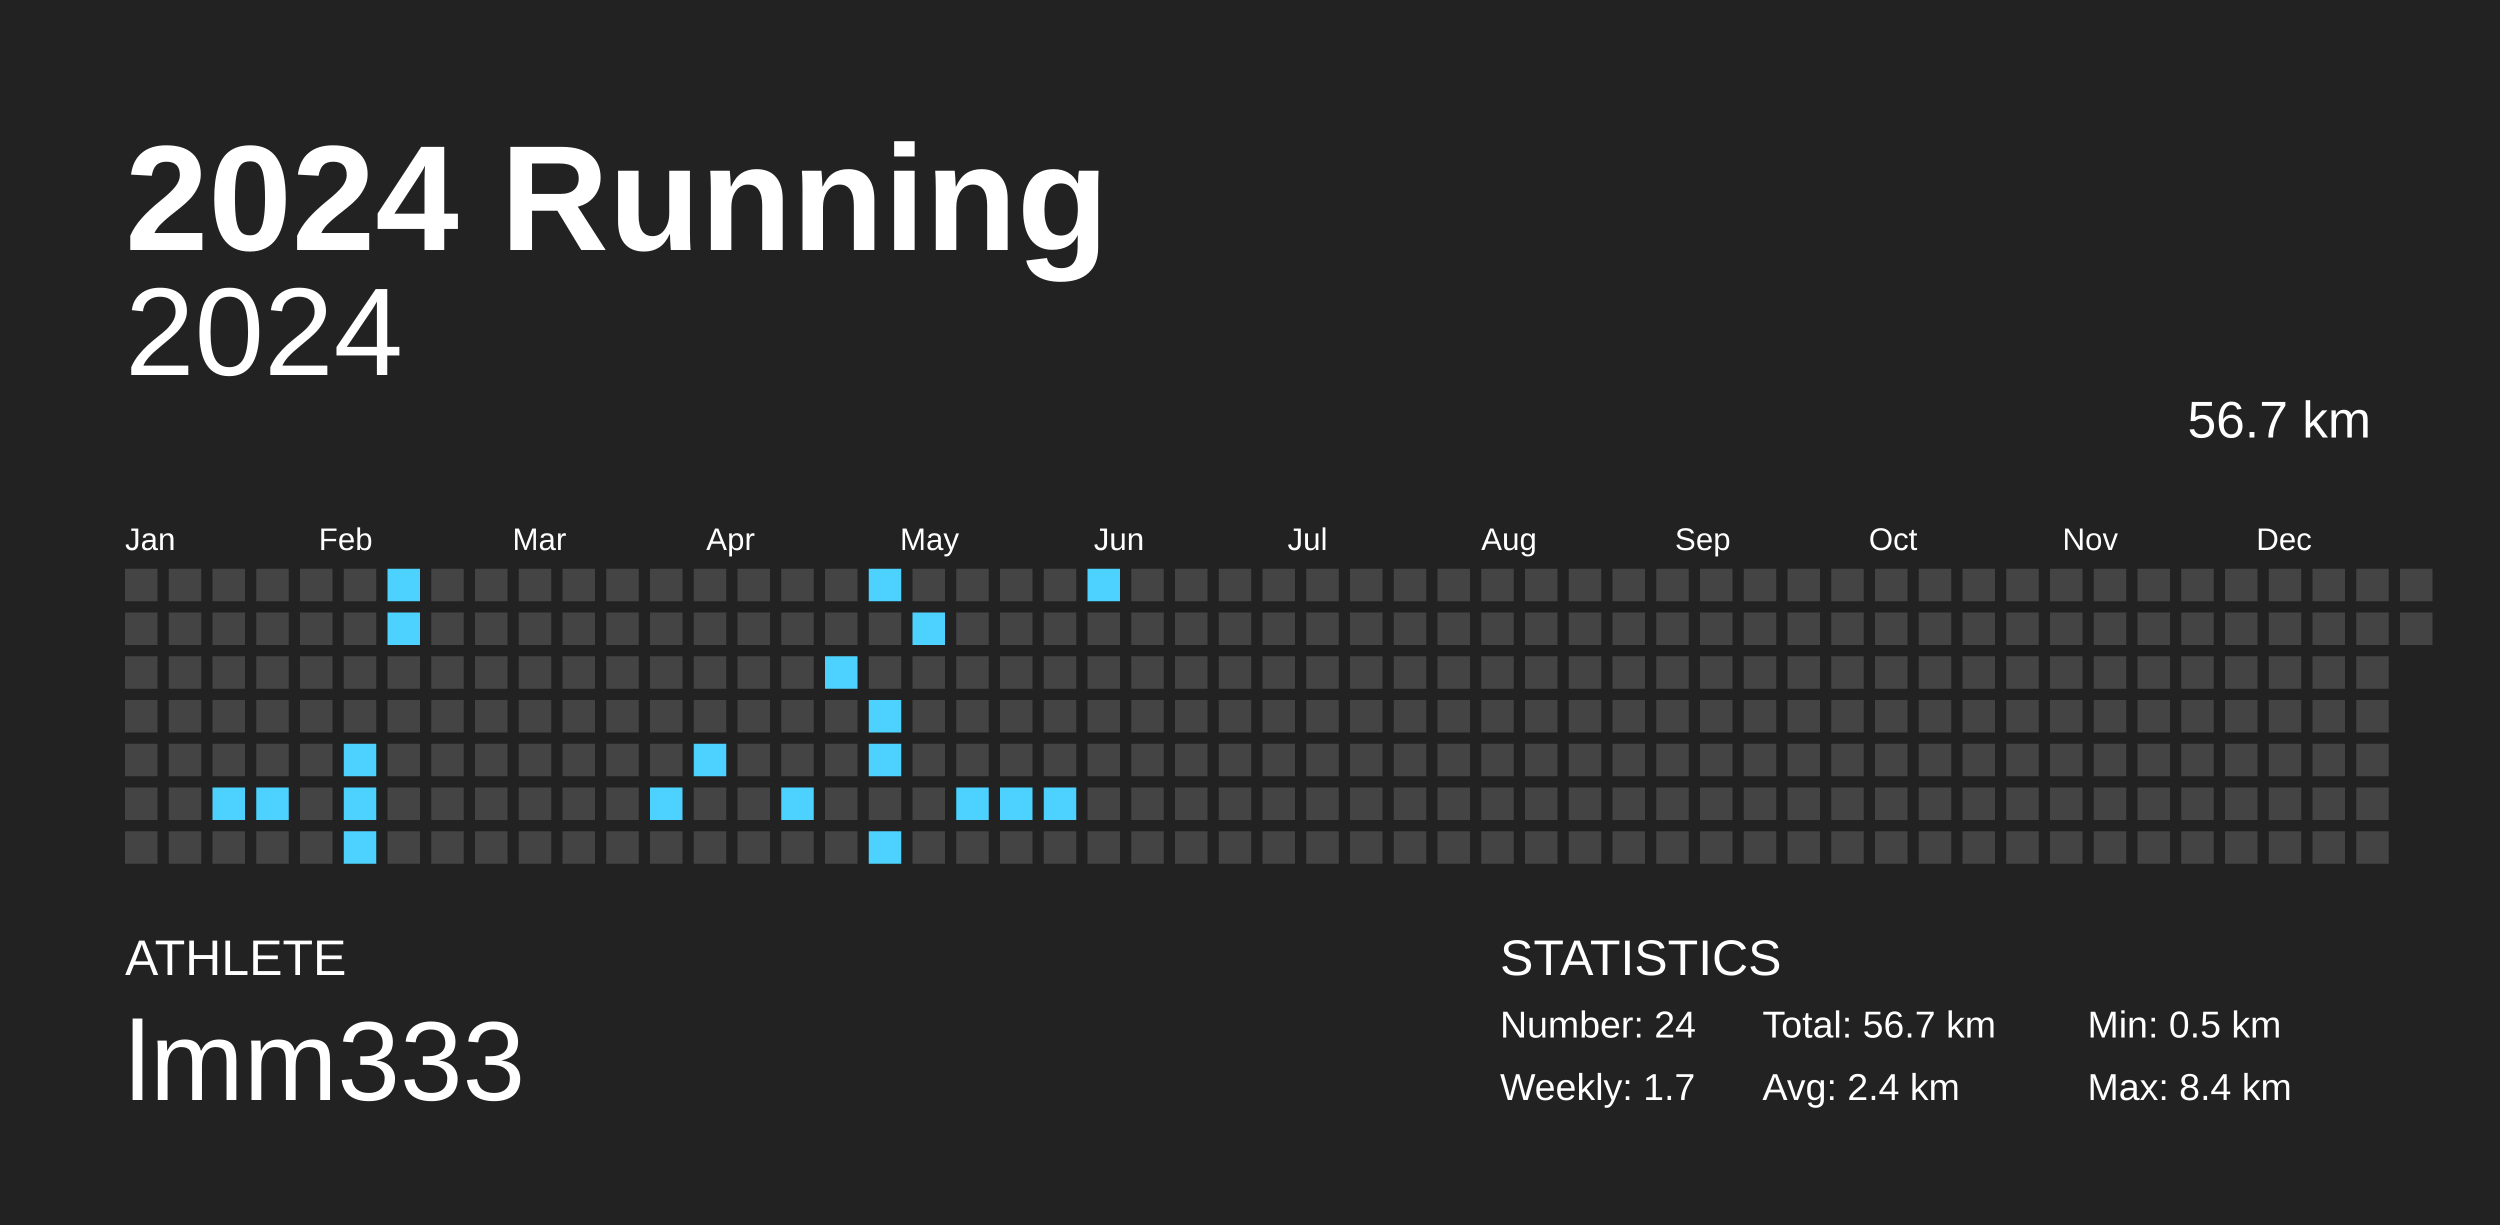
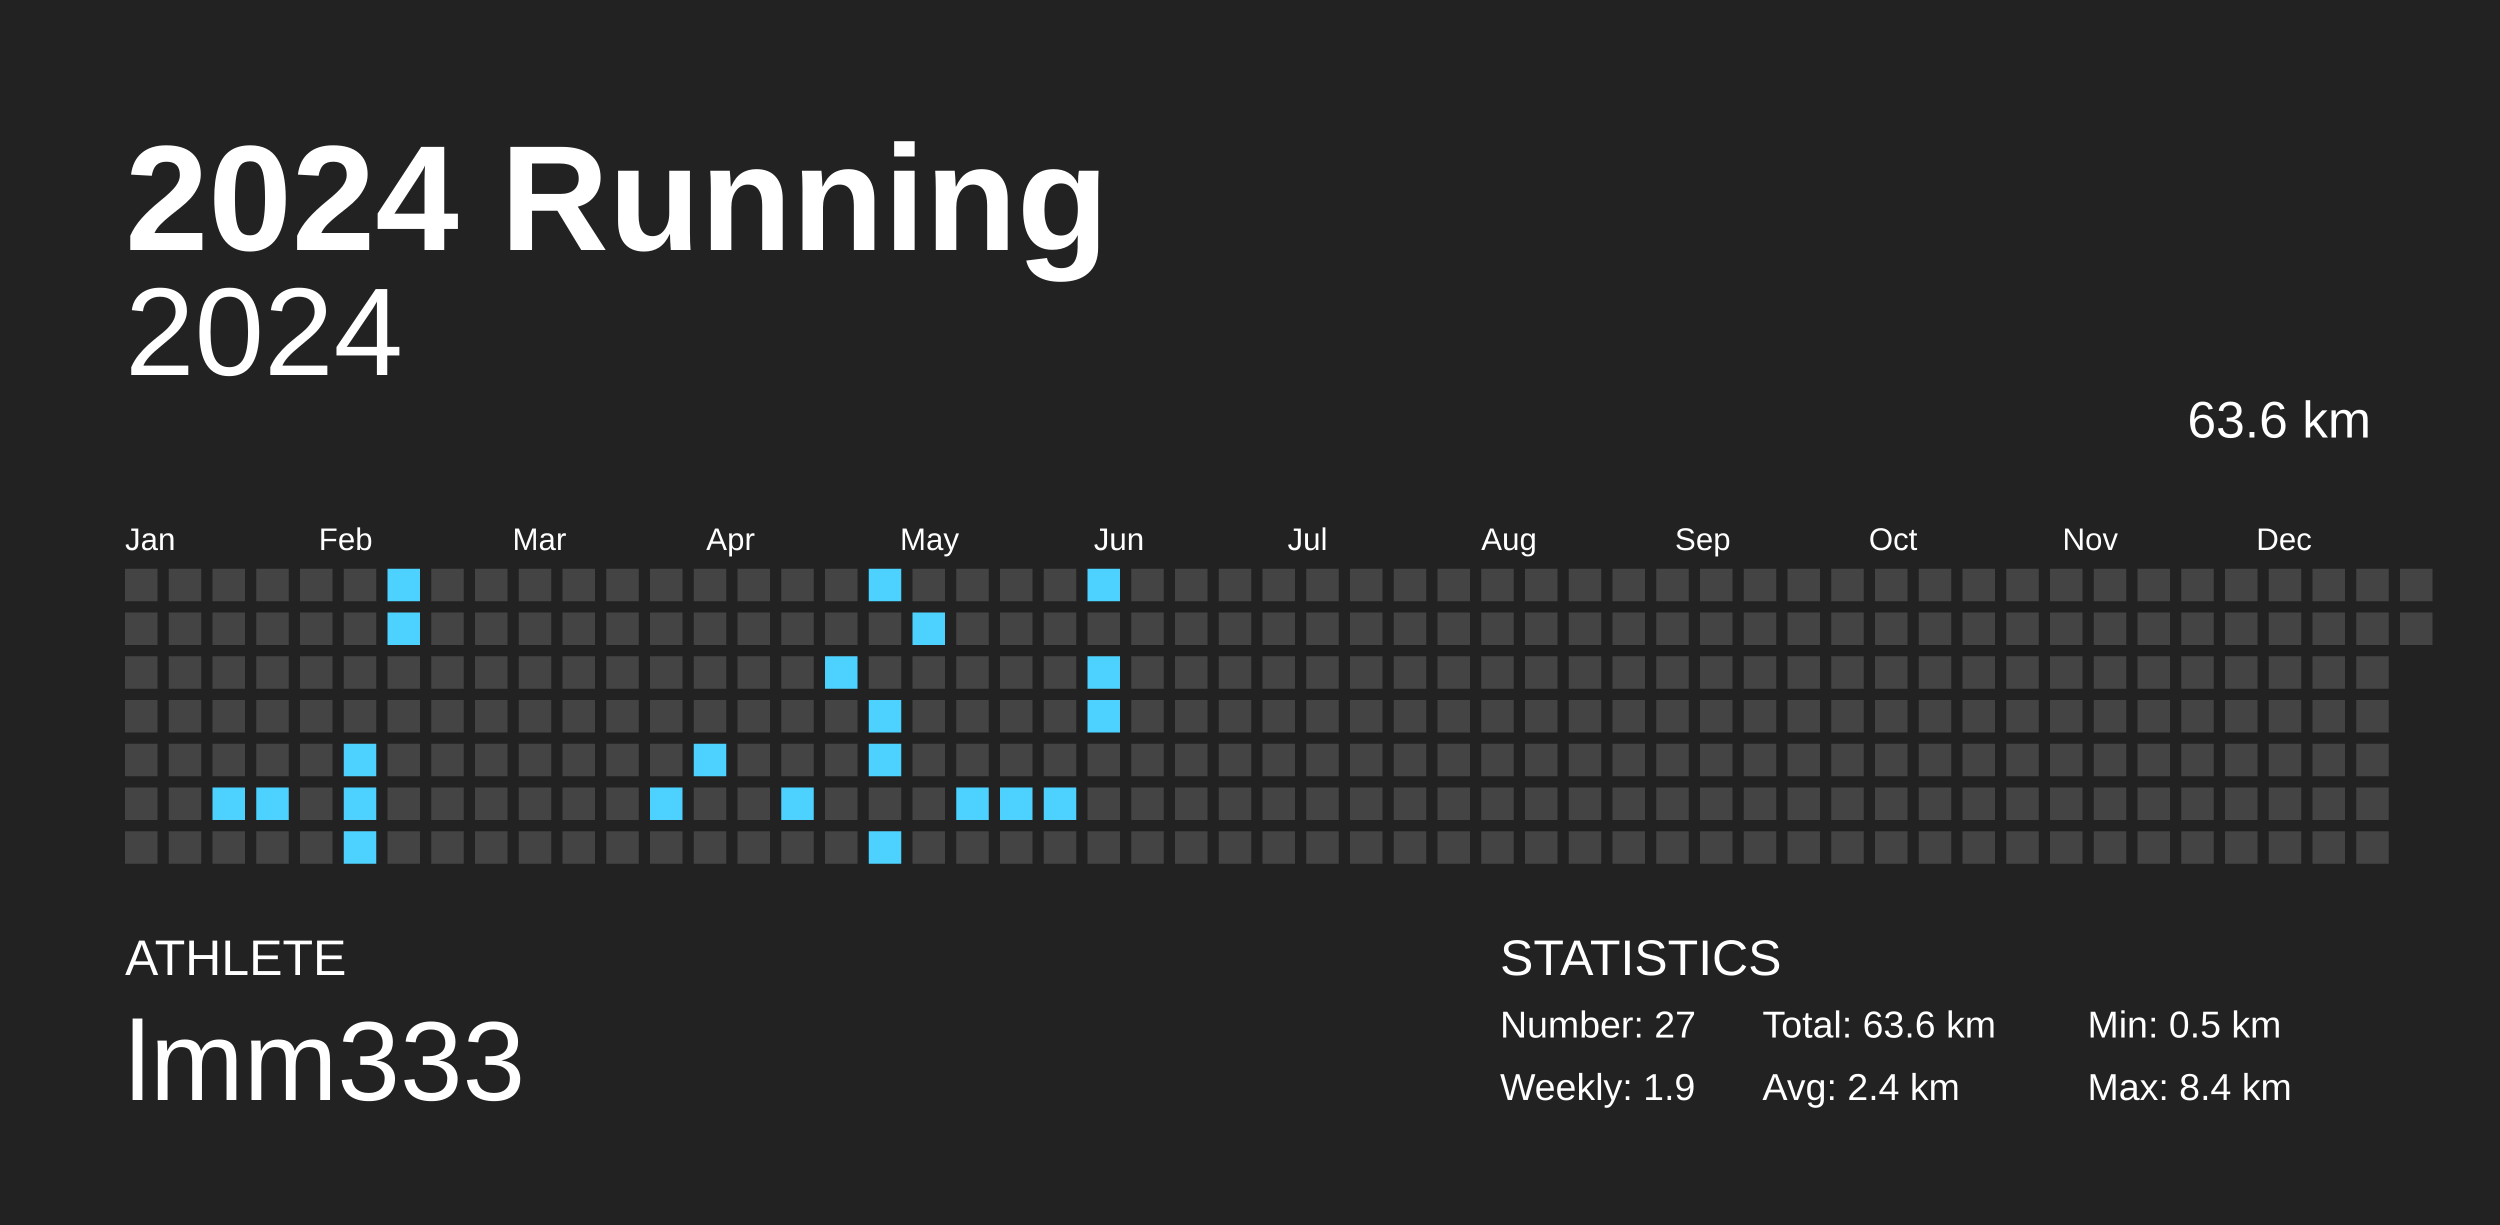
<svg xmlns="http://www.w3.org/2000/svg" baseProfile="full" height="98mm" version="1.1" viewBox="0,0,200,98" width="200mm">
  <defs />
  <rect fill="#222222" height="98" width="200" x="0" y="0" />
  <text fill="#FFFFFF" style="font-size:12px; font-family:Arial; font-weight:bold;" x="10" y="20">2024 Running</text>
  <text fill="#FFFFFF" style="font-size:4px; font-family:Arial" x="10" y="78">ATHLETE</text>
  <text fill="#FFFFFF" style="font-size:9px; font-family:Arial" x="10" y="88">lmm333</text>
  <text fill="#FFFFFF" style="font-size:4px; font-family:Arial" x="120" y="78">STATISTICS</text>
-   <text fill="#FFFFFF" style="font-size:3px; font-family:Arial" x="120" y="83">Number: 24</text>
-   <text fill="#FFFFFF" style="font-size:3px; font-family:Arial" x="120" y="88">Weekly: 1.7</text>
-   <text fill="#FFFFFF" style="font-size:3px; font-family:Arial" x="141" y="83">Total: 56.7 km</text>
+   <text fill="#FFFFFF" style="font-size:3px; font-family:Arial" x="120" y="83">Number: 27</text>
+   <text fill="#FFFFFF" style="font-size:3px; font-family:Arial" x="120" y="88">Weekly: 1.9</text>
+   <text fill="#FFFFFF" style="font-size:3px; font-family:Arial" x="141" y="83">Total: 63.6 km</text>
  <text fill="#FFFFFF" style="font-size:3px; font-family:Arial" x="141" y="88">Avg: 2.4 km</text>
  <text fill="#FFFFFF" style="font-size:3px; font-family:Arial" x="167" y="83">Min: 0.5 km</text>
  <text fill="#FFFFFF" style="font-size:3px; font-family:Arial" x="167" y="88">Max: 8.4 km</text>
  <text alignment-baseline="hanging" fill="#FFFFFF" style="font-size:10.0px; font-family:Arial;" x="10" y="30">2024</text>
-   <text alignment-baseline="hanging" fill="#FFFFFF" style="font-size:4.125px; font-family:Arial;" x="175" y="35">56.7 km</text>
+   <text alignment-baseline="hanging" fill="#FFFFFF" style="font-size:4.125px; font-family:Arial;" x="175" y="35">63.6 km</text>
  <text fill="#FFFFFF" style="font-size:2.5px; font-family:Arial" x="10.0" y="44">Jan</text>
  <text fill="#FFFFFF" style="font-size:2.5px; font-family:Arial" x="25.5" y="44">Feb</text>
  <text fill="#FFFFFF" style="font-size:2.5px; font-family:Arial" x="41.0" y="44">Mar</text>
  <text fill="#FFFFFF" style="font-size:2.5px; font-family:Arial" x="56.5" y="44">Apr</text>
  <text fill="#FFFFFF" style="font-size:2.5px; font-family:Arial" x="72.0" y="44">May</text>
  <text fill="#FFFFFF" style="font-size:2.5px; font-family:Arial" x="87.5" y="44">Jun</text>
  <text fill="#FFFFFF" style="font-size:2.5px; font-family:Arial" x="103.0" y="44">Jul</text>
  <text fill="#FFFFFF" style="font-size:2.5px; font-family:Arial" x="118.5" y="44">Aug</text>
  <text fill="#FFFFFF" style="font-size:2.5px; font-family:Arial" x="134.0" y="44">Sep</text>
  <text fill="#FFFFFF" style="font-size:2.5px; font-family:Arial" x="149.5" y="44">Oct</text>
  <text fill="#FFFFFF" style="font-size:2.5px; font-family:Arial" x="165.0" y="44">Nov</text>
  <text fill="#FFFFFF" style="font-size:2.5px; font-family:Arial" x="180.5" y="44">Dec</text>
  <rect fill="#444444" height="2.6" width="2.6" x="10.0" y="45.5" />
  <rect fill="#444444" height="2.6" width="2.6" x="10.0" y="49.0" />
  <rect fill="#444444" height="2.6" width="2.6" x="10.0" y="52.5" />
  <rect fill="#444444" height="2.6" width="2.6" x="10.0" y="56.0" />
  <rect fill="#444444" height="2.6" width="2.6" x="10.0" y="59.5" />
  <rect fill="#444444" height="2.6" width="2.6" x="10.0" y="63.0" />
  <rect fill="#444444" height="2.6" width="2.6" x="10.0" y="66.5" />
  <rect fill="#444444" height="2.6" width="2.6" x="13.5" y="45.5" />
  <rect fill="#444444" height="2.6" width="2.6" x="13.5" y="49.0" />
  <rect fill="#444444" height="2.6" width="2.6" x="13.5" y="52.5" />
  <rect fill="#444444" height="2.6" width="2.6" x="13.5" y="56.0" />
  <rect fill="#444444" height="2.6" width="2.6" x="13.5" y="59.5" />
  <rect fill="#444444" height="2.6" width="2.6" x="13.5" y="63.0" />
  <rect fill="#444444" height="2.6" width="2.6" x="13.5" y="66.5" />
  <rect fill="#444444" height="2.6" width="2.6" x="17.0" y="45.5" />
  <rect fill="#444444" height="2.6" width="2.6" x="17.0" y="49.0" />
  <rect fill="#444444" height="2.6" width="2.6" x="17.0" y="52.5" />
  <rect fill="#444444" height="2.6" width="2.6" x="17.0" y="56.0" />
  <rect fill="#444444" height="2.6" width="2.6" x="17.0" y="59.5" />
  <rect fill="#4dd2ff" height="2.6" width="2.6" x="17.0" y="63.0" />
  <rect fill="#444444" height="2.6" width="2.6" x="17.0" y="66.5" />
  <rect fill="#444444" height="2.6" width="2.6" x="20.5" y="45.5" />
  <rect fill="#444444" height="2.6" width="2.6" x="20.5" y="49.0" />
  <rect fill="#444444" height="2.6" width="2.6" x="20.5" y="52.5" />
  <rect fill="#444444" height="2.6" width="2.6" x="20.5" y="56.0" />
  <rect fill="#444444" height="2.6" width="2.6" x="20.5" y="59.5" />
  <rect fill="#4dd2ff" height="2.6" width="2.6" x="20.5" y="63.0" />
  <rect fill="#444444" height="2.6" width="2.6" x="20.5" y="66.5" />
  <rect fill="#444444" height="2.6" width="2.6" x="24.0" y="45.5" />
  <rect fill="#444444" height="2.6" width="2.6" x="24.0" y="49.0" />
  <rect fill="#444444" height="2.6" width="2.6" x="24.0" y="52.5" />
  <rect fill="#444444" height="2.6" width="2.6" x="24.0" y="56.0" />
  <rect fill="#444444" height="2.6" width="2.6" x="24.0" y="59.5" />
  <rect fill="#444444" height="2.6" width="2.6" x="24.0" y="63.0" />
  <rect fill="#444444" height="2.6" width="2.6" x="24.0" y="66.5" />
  <rect fill="#444444" height="2.6" width="2.6" x="27.5" y="45.5" />
  <rect fill="#444444" height="2.6" width="2.6" x="27.5" y="49.0" />
  <rect fill="#444444" height="2.6" width="2.6" x="27.5" y="52.5" />
  <rect fill="#444444" height="2.6" width="2.6" x="27.5" y="56.0" />
  <rect fill="#4dd2ff" height="2.6" width="2.6" x="27.5" y="59.5" />
  <rect fill="#4dd2ff" height="2.6" width="2.6" x="27.5" y="63.0" />
  <rect fill="#4dd2ff" height="2.6" width="2.6" x="27.5" y="66.5" />
  <rect fill="#4dd2ff" height="2.6" width="2.6" x="31.0" y="45.5" />
  <rect fill="#4dd2ff" height="2.6" width="2.6" x="31.0" y="49.0" />
  <rect fill="#444444" height="2.6" width="2.6" x="31.0" y="52.5" />
  <rect fill="#444444" height="2.6" width="2.6" x="31.0" y="56.0" />
  <rect fill="#444444" height="2.6" width="2.6" x="31.0" y="59.5" />
  <rect fill="#444444" height="2.6" width="2.6" x="31.0" y="63.0" />
  <rect fill="#444444" height="2.6" width="2.6" x="31.0" y="66.5" />
  <rect fill="#444444" height="2.6" width="2.6" x="34.5" y="45.5" />
  <rect fill="#444444" height="2.6" width="2.6" x="34.5" y="49.0" />
  <rect fill="#444444" height="2.6" width="2.6" x="34.5" y="52.5" />
  <rect fill="#444444" height="2.6" width="2.6" x="34.5" y="56.0" />
  <rect fill="#444444" height="2.6" width="2.6" x="34.5" y="59.5" />
  <rect fill="#444444" height="2.6" width="2.6" x="34.5" y="63.0" />
  <rect fill="#444444" height="2.6" width="2.6" x="34.5" y="66.5" />
  <rect fill="#444444" height="2.6" width="2.6" x="38.0" y="45.5" />
  <rect fill="#444444" height="2.6" width="2.6" x="38.0" y="49.0" />
  <rect fill="#444444" height="2.6" width="2.6" x="38.0" y="52.5" />
  <rect fill="#444444" height="2.6" width="2.6" x="38.0" y="56.0" />
  <rect fill="#444444" height="2.6" width="2.6" x="38.0" y="59.5" />
  <rect fill="#444444" height="2.6" width="2.6" x="38.0" y="63.0" />
  <rect fill="#444444" height="2.6" width="2.6" x="38.0" y="66.5" />
  <rect fill="#444444" height="2.6" width="2.6" x="41.5" y="45.5" />
  <rect fill="#444444" height="2.6" width="2.6" x="41.5" y="49.0" />
  <rect fill="#444444" height="2.6" width="2.6" x="41.5" y="52.5" />
  <rect fill="#444444" height="2.6" width="2.6" x="41.5" y="56.0" />
  <rect fill="#444444" height="2.6" width="2.6" x="41.5" y="59.5" />
  <rect fill="#444444" height="2.6" width="2.6" x="41.5" y="63.0" />
  <rect fill="#444444" height="2.6" width="2.6" x="41.5" y="66.5" />
  <rect fill="#444444" height="2.6" width="2.6" x="45.0" y="45.5" />
  <rect fill="#444444" height="2.6" width="2.6" x="45.0" y="49.0" />
  <rect fill="#444444" height="2.6" width="2.6" x="45.0" y="52.5" />
  <rect fill="#444444" height="2.6" width="2.6" x="45.0" y="56.0" />
  <rect fill="#444444" height="2.6" width="2.6" x="45.0" y="59.5" />
  <rect fill="#444444" height="2.6" width="2.6" x="45.0" y="63.0" />
  <rect fill="#444444" height="2.6" width="2.6" x="45.0" y="66.5" />
  <rect fill="#444444" height="2.6" width="2.6" x="48.5" y="45.5" />
  <rect fill="#444444" height="2.6" width="2.6" x="48.5" y="49.0" />
  <rect fill="#444444" height="2.6" width="2.6" x="48.5" y="52.5" />
  <rect fill="#444444" height="2.6" width="2.6" x="48.5" y="56.0" />
  <rect fill="#444444" height="2.6" width="2.6" x="48.5" y="59.5" />
  <rect fill="#444444" height="2.6" width="2.6" x="48.5" y="63.0" />
  <rect fill="#444444" height="2.6" width="2.6" x="48.5" y="66.5" />
  <rect fill="#444444" height="2.6" width="2.6" x="52.0" y="45.5" />
  <rect fill="#444444" height="2.6" width="2.6" x="52.0" y="49.0" />
  <rect fill="#444444" height="2.6" width="2.6" x="52.0" y="52.5" />
  <rect fill="#444444" height="2.6" width="2.6" x="52.0" y="56.0" />
  <rect fill="#444444" height="2.6" width="2.6" x="52.0" y="59.5" />
  <rect fill="#4dd2ff" height="2.6" width="2.6" x="52.0" y="63.0" />
  <rect fill="#444444" height="2.6" width="2.6" x="52.0" y="66.5" />
  <rect fill="#444444" height="2.6" width="2.6" x="55.5" y="45.5" />
  <rect fill="#444444" height="2.6" width="2.6" x="55.5" y="49.0" />
  <rect fill="#444444" height="2.6" width="2.6" x="55.5" y="52.5" />
  <rect fill="#444444" height="2.6" width="2.6" x="55.5" y="56.0" />
  <rect fill="#4dd2ff" height="2.6" width="2.6" x="55.5" y="59.5" />
  <rect fill="#444444" height="2.6" width="2.6" x="55.5" y="63.0" />
  <rect fill="#444444" height="2.6" width="2.6" x="55.5" y="66.5" />
  <rect fill="#444444" height="2.6" width="2.6" x="59.0" y="45.5" />
  <rect fill="#444444" height="2.6" width="2.6" x="59.0" y="49.0" />
  <rect fill="#444444" height="2.6" width="2.6" x="59.0" y="52.5" />
  <rect fill="#444444" height="2.6" width="2.6" x="59.0" y="56.0" />
  <rect fill="#444444" height="2.6" width="2.6" x="59.0" y="59.5" />
  <rect fill="#444444" height="2.6" width="2.6" x="59.0" y="63.0" />
  <rect fill="#444444" height="2.6" width="2.6" x="59.0" y="66.5" />
  <rect fill="#444444" height="2.6" width="2.6" x="62.5" y="45.5" />
  <rect fill="#444444" height="2.6" width="2.6" x="62.5" y="49.0" />
  <rect fill="#444444" height="2.6" width="2.6" x="62.5" y="52.5" />
  <rect fill="#444444" height="2.6" width="2.6" x="62.5" y="56.0" />
  <rect fill="#444444" height="2.6" width="2.6" x="62.5" y="59.5" />
  <rect fill="#4dd2ff" height="2.6" width="2.6" x="62.5" y="63.0" />
  <rect fill="#444444" height="2.6" width="2.6" x="62.5" y="66.5" />
  <rect fill="#444444" height="2.6" width="2.6" x="66.0" y="45.5" />
  <rect fill="#444444" height="2.6" width="2.6" x="66.0" y="49.0" />
  <rect fill="#4dd2ff" height="2.6" width="2.6" x="66.0" y="52.5" />
  <rect fill="#444444" height="2.6" width="2.6" x="66.0" y="56.0" />
  <rect fill="#444444" height="2.6" width="2.6" x="66.0" y="59.5" />
  <rect fill="#444444" height="2.6" width="2.6" x="66.0" y="63.0" />
  <rect fill="#444444" height="2.6" width="2.6" x="66.0" y="66.5" />
  <rect fill="#4dd2ff" height="2.6" width="2.6" x="69.5" y="45.5" />
  <rect fill="#444444" height="2.6" width="2.6" x="69.5" y="49.0" />
  <rect fill="#444444" height="2.6" width="2.6" x="69.5" y="52.5" />
  <rect fill="#4dd2ff" height="2.6" width="2.6" x="69.5" y="56.0" />
  <rect fill="#4dd2ff" height="2.6" width="2.6" x="69.5" y="59.5" />
  <rect fill="#444444" height="2.6" width="2.6" x="69.5" y="63.0" />
  <rect fill="#4dd2ff" height="2.6" width="2.6" x="69.5" y="66.5" />
  <rect fill="#444444" height="2.6" width="2.6" x="73.0" y="45.5" />
  <rect fill="#4dd2ff" height="2.6" width="2.6" x="73.0" y="49.0" />
  <rect fill="#444444" height="2.6" width="2.6" x="73.0" y="52.5" />
  <rect fill="#444444" height="2.6" width="2.6" x="73.0" y="56.0" />
  <rect fill="#444444" height="2.6" width="2.6" x="73.0" y="59.5" />
  <rect fill="#444444" height="2.6" width="2.6" x="73.0" y="63.0" />
  <rect fill="#444444" height="2.6" width="2.6" x="73.0" y="66.5" />
  <rect fill="#444444" height="2.6" width="2.6" x="76.5" y="45.5" />
  <rect fill="#444444" height="2.6" width="2.6" x="76.5" y="49.0" />
  <rect fill="#444444" height="2.6" width="2.6" x="76.5" y="52.5" />
  <rect fill="#444444" height="2.6" width="2.6" x="76.5" y="56.0" />
  <rect fill="#444444" height="2.6" width="2.6" x="76.5" y="59.5" />
  <rect fill="#4dd2ff" height="2.6" width="2.6" x="76.5" y="63.0" />
  <rect fill="#444444" height="2.6" width="2.6" x="76.5" y="66.5" />
  <rect fill="#444444" height="2.6" width="2.6" x="80.0" y="45.5" />
  <rect fill="#444444" height="2.6" width="2.6" x="80.0" y="49.0" />
  <rect fill="#444444" height="2.6" width="2.6" x="80.0" y="52.5" />
  <rect fill="#444444" height="2.6" width="2.6" x="80.0" y="56.0" />
  <rect fill="#444444" height="2.6" width="2.6" x="80.0" y="59.5" />
  <rect fill="#4dd2ff" height="2.6" width="2.6" x="80.0" y="63.0" />
  <rect fill="#444444" height="2.6" width="2.6" x="80.0" y="66.5" />
  <rect fill="#444444" height="2.6" width="2.6" x="83.5" y="45.5" />
  <rect fill="#444444" height="2.6" width="2.6" x="83.5" y="49.0" />
  <rect fill="#444444" height="2.6" width="2.6" x="83.5" y="52.5" />
  <rect fill="#444444" height="2.6" width="2.6" x="83.5" y="56.0" />
  <rect fill="#444444" height="2.6" width="2.6" x="83.5" y="59.5" />
  <rect fill="#4dd2ff" height="2.6" width="2.6" x="83.5" y="63.0" />
  <rect fill="#444444" height="2.6" width="2.6" x="83.5" y="66.5" />
  <rect fill="#4dd2ff" height="2.6" width="2.6" x="87.0" y="45.5" />
  <rect fill="#444444" height="2.6" width="2.6" x="87.0" y="49.0" />
-   <rect fill="#444444" height="2.6" width="2.6" x="87.0" y="52.5" />
-   <rect fill="#444444" height="2.6" width="2.6" x="87.0" y="56.0" />
+   <rect fill="#4dd2ff" height="2.6" width="2.6" x="87.0" y="52.5" />
+   <rect fill="#4dd2ff" height="2.6" width="2.6" x="87.0" y="56.0" />
  <rect fill="#444444" height="2.6" width="2.6" x="87.0" y="59.5" />
  <rect fill="#444444" height="2.6" width="2.6" x="87.0" y="63.0" />
  <rect fill="#444444" height="2.6" width="2.6" x="87.0" y="66.5" />
  <rect fill="#444444" height="2.6" width="2.6" x="90.5" y="45.5" />
  <rect fill="#444444" height="2.6" width="2.6" x="90.5" y="49.0" />
  <rect fill="#444444" height="2.6" width="2.6" x="90.5" y="52.5" />
  <rect fill="#444444" height="2.6" width="2.6" x="90.5" y="56.0" />
  <rect fill="#444444" height="2.6" width="2.6" x="90.5" y="59.5" />
  <rect fill="#444444" height="2.6" width="2.6" x="90.5" y="63.0" />
  <rect fill="#444444" height="2.6" width="2.6" x="90.5" y="66.5" />
  <rect fill="#444444" height="2.6" width="2.6" x="94.0" y="45.5" />
  <rect fill="#444444" height="2.6" width="2.6" x="94.0" y="49.0" />
  <rect fill="#444444" height="2.6" width="2.6" x="94.0" y="52.5" />
  <rect fill="#444444" height="2.6" width="2.6" x="94.0" y="56.0" />
  <rect fill="#444444" height="2.6" width="2.6" x="94.0" y="59.5" />
  <rect fill="#444444" height="2.6" width="2.6" x="94.0" y="63.0" />
  <rect fill="#444444" height="2.6" width="2.6" x="94.0" y="66.5" />
  <rect fill="#444444" height="2.6" width="2.6" x="97.5" y="45.5" />
  <rect fill="#444444" height="2.6" width="2.6" x="97.5" y="49.0" />
  <rect fill="#444444" height="2.6" width="2.6" x="97.5" y="52.5" />
  <rect fill="#444444" height="2.6" width="2.6" x="97.5" y="56.0" />
  <rect fill="#444444" height="2.6" width="2.6" x="97.5" y="59.5" />
  <rect fill="#444444" height="2.6" width="2.6" x="97.5" y="63.0" />
  <rect fill="#444444" height="2.6" width="2.6" x="97.5" y="66.5" />
  <rect fill="#444444" height="2.6" width="2.6" x="101.0" y="45.5" />
  <rect fill="#444444" height="2.6" width="2.6" x="101.0" y="49.0" />
  <rect fill="#444444" height="2.6" width="2.6" x="101.0" y="52.5" />
  <rect fill="#444444" height="2.6" width="2.6" x="101.0" y="56.0" />
  <rect fill="#444444" height="2.6" width="2.6" x="101.0" y="59.5" />
  <rect fill="#444444" height="2.6" width="2.6" x="101.0" y="63.0" />
  <rect fill="#444444" height="2.6" width="2.6" x="101.0" y="66.5" />
  <rect fill="#444444" height="2.6" width="2.6" x="104.5" y="45.5" />
  <rect fill="#444444" height="2.6" width="2.6" x="104.5" y="49.0" />
  <rect fill="#444444" height="2.6" width="2.6" x="104.5" y="52.5" />
  <rect fill="#444444" height="2.6" width="2.6" x="104.5" y="56.0" />
  <rect fill="#444444" height="2.6" width="2.6" x="104.5" y="59.5" />
  <rect fill="#444444" height="2.6" width="2.6" x="104.5" y="63.0" />
  <rect fill="#444444" height="2.6" width="2.6" x="104.5" y="66.5" />
  <rect fill="#444444" height="2.6" width="2.6" x="108.0" y="45.5" />
  <rect fill="#444444" height="2.6" width="2.6" x="108.0" y="49.0" />
  <rect fill="#444444" height="2.6" width="2.6" x="108.0" y="52.5" />
  <rect fill="#444444" height="2.6" width="2.6" x="108.0" y="56.0" />
  <rect fill="#444444" height="2.6" width="2.6" x="108.0" y="59.5" />
  <rect fill="#444444" height="2.6" width="2.6" x="108.0" y="63.0" />
  <rect fill="#444444" height="2.6" width="2.6" x="108.0" y="66.5" />
  <rect fill="#444444" height="2.6" width="2.6" x="111.5" y="45.5" />
  <rect fill="#444444" height="2.6" width="2.6" x="111.5" y="49.0" />
  <rect fill="#444444" height="2.6" width="2.6" x="111.5" y="52.5" />
  <rect fill="#444444" height="2.6" width="2.6" x="111.5" y="56.0" />
  <rect fill="#444444" height="2.6" width="2.6" x="111.5" y="59.5" />
  <rect fill="#444444" height="2.6" width="2.6" x="111.5" y="63.0" />
  <rect fill="#444444" height="2.6" width="2.6" x="111.5" y="66.5" />
  <rect fill="#444444" height="2.6" width="2.6" x="115.0" y="45.5" />
  <rect fill="#444444" height="2.6" width="2.6" x="115.0" y="49.0" />
  <rect fill="#444444" height="2.6" width="2.6" x="115.0" y="52.5" />
  <rect fill="#444444" height="2.6" width="2.6" x="115.0" y="56.0" />
  <rect fill="#444444" height="2.6" width="2.6" x="115.0" y="59.5" />
  <rect fill="#444444" height="2.6" width="2.6" x="115.0" y="63.0" />
  <rect fill="#444444" height="2.6" width="2.6" x="115.0" y="66.5" />
  <rect fill="#444444" height="2.6" width="2.6" x="118.5" y="45.5" />
  <rect fill="#444444" height="2.6" width="2.6" x="118.5" y="49.0" />
  <rect fill="#444444" height="2.6" width="2.6" x="118.5" y="52.5" />
  <rect fill="#444444" height="2.6" width="2.6" x="118.5" y="56.0" />
  <rect fill="#444444" height="2.6" width="2.6" x="118.5" y="59.5" />
  <rect fill="#444444" height="2.6" width="2.6" x="118.5" y="63.0" />
  <rect fill="#444444" height="2.6" width="2.6" x="118.5" y="66.5" />
  <rect fill="#444444" height="2.6" width="2.6" x="122.0" y="45.5" />
  <rect fill="#444444" height="2.6" width="2.6" x="122.0" y="49.0" />
  <rect fill="#444444" height="2.6" width="2.6" x="122.0" y="52.5" />
  <rect fill="#444444" height="2.6" width="2.6" x="122.0" y="56.0" />
  <rect fill="#444444" height="2.6" width="2.6" x="122.0" y="59.5" />
  <rect fill="#444444" height="2.6" width="2.6" x="122.0" y="63.0" />
  <rect fill="#444444" height="2.6" width="2.6" x="122.0" y="66.5" />
  <rect fill="#444444" height="2.6" width="2.6" x="125.5" y="45.5" />
  <rect fill="#444444" height="2.6" width="2.6" x="125.5" y="49.0" />
  <rect fill="#444444" height="2.6" width="2.6" x="125.5" y="52.5" />
  <rect fill="#444444" height="2.6" width="2.6" x="125.5" y="56.0" />
  <rect fill="#444444" height="2.6" width="2.6" x="125.5" y="59.5" />
  <rect fill="#444444" height="2.6" width="2.6" x="125.5" y="63.0" />
  <rect fill="#444444" height="2.6" width="2.6" x="125.5" y="66.5" />
  <rect fill="#444444" height="2.6" width="2.6" x="129.0" y="45.5" />
  <rect fill="#444444" height="2.6" width="2.6" x="129.0" y="49.0" />
  <rect fill="#444444" height="2.6" width="2.6" x="129.0" y="52.5" />
  <rect fill="#444444" height="2.6" width="2.6" x="129.0" y="56.0" />
  <rect fill="#444444" height="2.6" width="2.6" x="129.0" y="59.5" />
  <rect fill="#444444" height="2.6" width="2.6" x="129.0" y="63.0" />
  <rect fill="#444444" height="2.6" width="2.6" x="129.0" y="66.5" />
  <rect fill="#444444" height="2.6" width="2.6" x="132.5" y="45.5" />
  <rect fill="#444444" height="2.6" width="2.6" x="132.5" y="49.0" />
  <rect fill="#444444" height="2.6" width="2.6" x="132.5" y="52.5" />
  <rect fill="#444444" height="2.6" width="2.6" x="132.5" y="56.0" />
  <rect fill="#444444" height="2.6" width="2.6" x="132.5" y="59.5" />
  <rect fill="#444444" height="2.6" width="2.6" x="132.5" y="63.0" />
  <rect fill="#444444" height="2.6" width="2.6" x="132.5" y="66.5" />
  <rect fill="#444444" height="2.6" width="2.6" x="136.0" y="45.5" />
  <rect fill="#444444" height="2.6" width="2.6" x="136.0" y="49.0" />
  <rect fill="#444444" height="2.6" width="2.6" x="136.0" y="52.5" />
  <rect fill="#444444" height="2.6" width="2.6" x="136.0" y="56.0" />
  <rect fill="#444444" height="2.6" width="2.6" x="136.0" y="59.5" />
  <rect fill="#444444" height="2.6" width="2.6" x="136.0" y="63.0" />
  <rect fill="#444444" height="2.6" width="2.6" x="136.0" y="66.5" />
  <rect fill="#444444" height="2.6" width="2.6" x="139.5" y="45.5" />
  <rect fill="#444444" height="2.6" width="2.6" x="139.5" y="49.0" />
  <rect fill="#444444" height="2.6" width="2.6" x="139.5" y="52.5" />
  <rect fill="#444444" height="2.6" width="2.6" x="139.5" y="56.0" />
  <rect fill="#444444" height="2.6" width="2.6" x="139.5" y="59.5" />
  <rect fill="#444444" height="2.6" width="2.6" x="139.5" y="63.0" />
  <rect fill="#444444" height="2.6" width="2.6" x="139.5" y="66.5" />
  <rect fill="#444444" height="2.6" width="2.6" x="143.0" y="45.5" />
  <rect fill="#444444" height="2.6" width="2.6" x="143.0" y="49.0" />
  <rect fill="#444444" height="2.6" width="2.6" x="143.0" y="52.5" />
  <rect fill="#444444" height="2.6" width="2.6" x="143.0" y="56.0" />
  <rect fill="#444444" height="2.6" width="2.6" x="143.0" y="59.5" />
  <rect fill="#444444" height="2.6" width="2.6" x="143.0" y="63.0" />
  <rect fill="#444444" height="2.6" width="2.6" x="143.0" y="66.5" />
  <rect fill="#444444" height="2.6" width="2.6" x="146.5" y="45.5" />
  <rect fill="#444444" height="2.6" width="2.6" x="146.5" y="49.0" />
  <rect fill="#444444" height="2.6" width="2.6" x="146.5" y="52.5" />
  <rect fill="#444444" height="2.6" width="2.6" x="146.5" y="56.0" />
  <rect fill="#444444" height="2.6" width="2.6" x="146.5" y="59.5" />
  <rect fill="#444444" height="2.6" width="2.6" x="146.5" y="63.0" />
  <rect fill="#444444" height="2.6" width="2.6" x="146.5" y="66.5" />
  <rect fill="#444444" height="2.6" width="2.6" x="150.0" y="45.5" />
  <rect fill="#444444" height="2.6" width="2.6" x="150.0" y="49.0" />
  <rect fill="#444444" height="2.6" width="2.6" x="150.0" y="52.5" />
  <rect fill="#444444" height="2.6" width="2.6" x="150.0" y="56.0" />
  <rect fill="#444444" height="2.6" width="2.6" x="150.0" y="59.5" />
  <rect fill="#444444" height="2.6" width="2.6" x="150.0" y="63.0" />
  <rect fill="#444444" height="2.6" width="2.6" x="150.0" y="66.5" />
  <rect fill="#444444" height="2.6" width="2.6" x="153.5" y="45.5" />
  <rect fill="#444444" height="2.6" width="2.6" x="153.5" y="49.0" />
  <rect fill="#444444" height="2.6" width="2.6" x="153.5" y="52.5" />
  <rect fill="#444444" height="2.6" width="2.6" x="153.5" y="56.0" />
  <rect fill="#444444" height="2.6" width="2.6" x="153.5" y="59.5" />
  <rect fill="#444444" height="2.6" width="2.6" x="153.5" y="63.0" />
  <rect fill="#444444" height="2.6" width="2.6" x="153.5" y="66.5" />
  <rect fill="#444444" height="2.6" width="2.6" x="157.0" y="45.5" />
  <rect fill="#444444" height="2.6" width="2.6" x="157.0" y="49.0" />
  <rect fill="#444444" height="2.6" width="2.6" x="157.0" y="52.5" />
  <rect fill="#444444" height="2.6" width="2.6" x="157.0" y="56.0" />
  <rect fill="#444444" height="2.6" width="2.6" x="157.0" y="59.5" />
  <rect fill="#444444" height="2.6" width="2.6" x="157.0" y="63.0" />
  <rect fill="#444444" height="2.6" width="2.6" x="157.0" y="66.5" />
  <rect fill="#444444" height="2.6" width="2.6" x="160.5" y="45.5" />
  <rect fill="#444444" height="2.6" width="2.6" x="160.5" y="49.0" />
  <rect fill="#444444" height="2.6" width="2.6" x="160.5" y="52.5" />
  <rect fill="#444444" height="2.6" width="2.6" x="160.5" y="56.0" />
  <rect fill="#444444" height="2.6" width="2.6" x="160.5" y="59.5" />
  <rect fill="#444444" height="2.6" width="2.6" x="160.5" y="63.0" />
  <rect fill="#444444" height="2.6" width="2.6" x="160.5" y="66.5" />
  <rect fill="#444444" height="2.6" width="2.6" x="164.0" y="45.5" />
  <rect fill="#444444" height="2.6" width="2.6" x="164.0" y="49.0" />
  <rect fill="#444444" height="2.6" width="2.6" x="164.0" y="52.5" />
  <rect fill="#444444" height="2.6" width="2.6" x="164.0" y="56.0" />
  <rect fill="#444444" height="2.6" width="2.6" x="164.0" y="59.5" />
  <rect fill="#444444" height="2.6" width="2.6" x="164.0" y="63.0" />
  <rect fill="#444444" height="2.6" width="2.6" x="164.0" y="66.5" />
  <rect fill="#444444" height="2.6" width="2.6" x="167.5" y="45.5" />
  <rect fill="#444444" height="2.6" width="2.6" x="167.5" y="49.0" />
  <rect fill="#444444" height="2.6" width="2.6" x="167.5" y="52.5" />
  <rect fill="#444444" height="2.6" width="2.6" x="167.5" y="56.0" />
  <rect fill="#444444" height="2.6" width="2.6" x="167.5" y="59.5" />
  <rect fill="#444444" height="2.6" width="2.6" x="167.5" y="63.0" />
  <rect fill="#444444" height="2.6" width="2.6" x="167.5" y="66.5" />
  <rect fill="#444444" height="2.6" width="2.6" x="171.0" y="45.5" />
  <rect fill="#444444" height="2.6" width="2.6" x="171.0" y="49.0" />
  <rect fill="#444444" height="2.6" width="2.6" x="171.0" y="52.5" />
  <rect fill="#444444" height="2.6" width="2.6" x="171.0" y="56.0" />
  <rect fill="#444444" height="2.6" width="2.6" x="171.0" y="59.5" />
  <rect fill="#444444" height="2.6" width="2.6" x="171.0" y="63.0" />
  <rect fill="#444444" height="2.6" width="2.6" x="171.0" y="66.5" />
  <rect fill="#444444" height="2.6" width="2.6" x="174.5" y="45.5" />
  <rect fill="#444444" height="2.6" width="2.6" x="174.5" y="49.0" />
  <rect fill="#444444" height="2.6" width="2.6" x="174.5" y="52.5" />
  <rect fill="#444444" height="2.6" width="2.6" x="174.5" y="56.0" />
  <rect fill="#444444" height="2.6" width="2.6" x="174.5" y="59.5" />
  <rect fill="#444444" height="2.6" width="2.6" x="174.5" y="63.0" />
  <rect fill="#444444" height="2.6" width="2.6" x="174.5" y="66.5" />
  <rect fill="#444444" height="2.6" width="2.6" x="178.0" y="45.5" />
  <rect fill="#444444" height="2.6" width="2.6" x="178.0" y="49.0" />
  <rect fill="#444444" height="2.6" width="2.6" x="178.0" y="52.5" />
  <rect fill="#444444" height="2.6" width="2.6" x="178.0" y="56.0" />
  <rect fill="#444444" height="2.6" width="2.6" x="178.0" y="59.5" />
  <rect fill="#444444" height="2.6" width="2.6" x="178.0" y="63.0" />
  <rect fill="#444444" height="2.6" width="2.6" x="178.0" y="66.5" />
  <rect fill="#444444" height="2.6" width="2.6" x="181.5" y="45.5" />
  <rect fill="#444444" height="2.6" width="2.6" x="181.5" y="49.0" />
  <rect fill="#444444" height="2.6" width="2.6" x="181.5" y="52.5" />
  <rect fill="#444444" height="2.6" width="2.6" x="181.5" y="56.0" />
  <rect fill="#444444" height="2.6" width="2.6" x="181.5" y="59.5" />
  <rect fill="#444444" height="2.6" width="2.6" x="181.5" y="63.0" />
  <rect fill="#444444" height="2.6" width="2.6" x="181.5" y="66.5" />
  <rect fill="#444444" height="2.6" width="2.6" x="185.0" y="45.5" />
  <rect fill="#444444" height="2.6" width="2.6" x="185.0" y="49.0" />
  <rect fill="#444444" height="2.6" width="2.6" x="185.0" y="52.5" />
  <rect fill="#444444" height="2.6" width="2.6" x="185.0" y="56.0" />
  <rect fill="#444444" height="2.6" width="2.6" x="185.0" y="59.5" />
  <rect fill="#444444" height="2.6" width="2.6" x="185.0" y="63.0" />
  <rect fill="#444444" height="2.6" width="2.6" x="185.0" y="66.5" />
  <rect fill="#444444" height="2.6" width="2.6" x="188.5" y="45.5" />
  <rect fill="#444444" height="2.6" width="2.6" x="188.5" y="49.0" />
  <rect fill="#444444" height="2.6" width="2.6" x="188.5" y="52.5" />
  <rect fill="#444444" height="2.6" width="2.6" x="188.5" y="56.0" />
  <rect fill="#444444" height="2.6" width="2.6" x="188.5" y="59.5" />
  <rect fill="#444444" height="2.6" width="2.6" x="188.5" y="63.0" />
  <rect fill="#444444" height="2.6" width="2.6" x="188.5" y="66.5" />
  <rect fill="#444444" height="2.6" width="2.6" x="192.0" y="45.5" />
  <rect fill="#444444" height="2.6" width="2.6" x="192.0" y="49.0" />
</svg>
